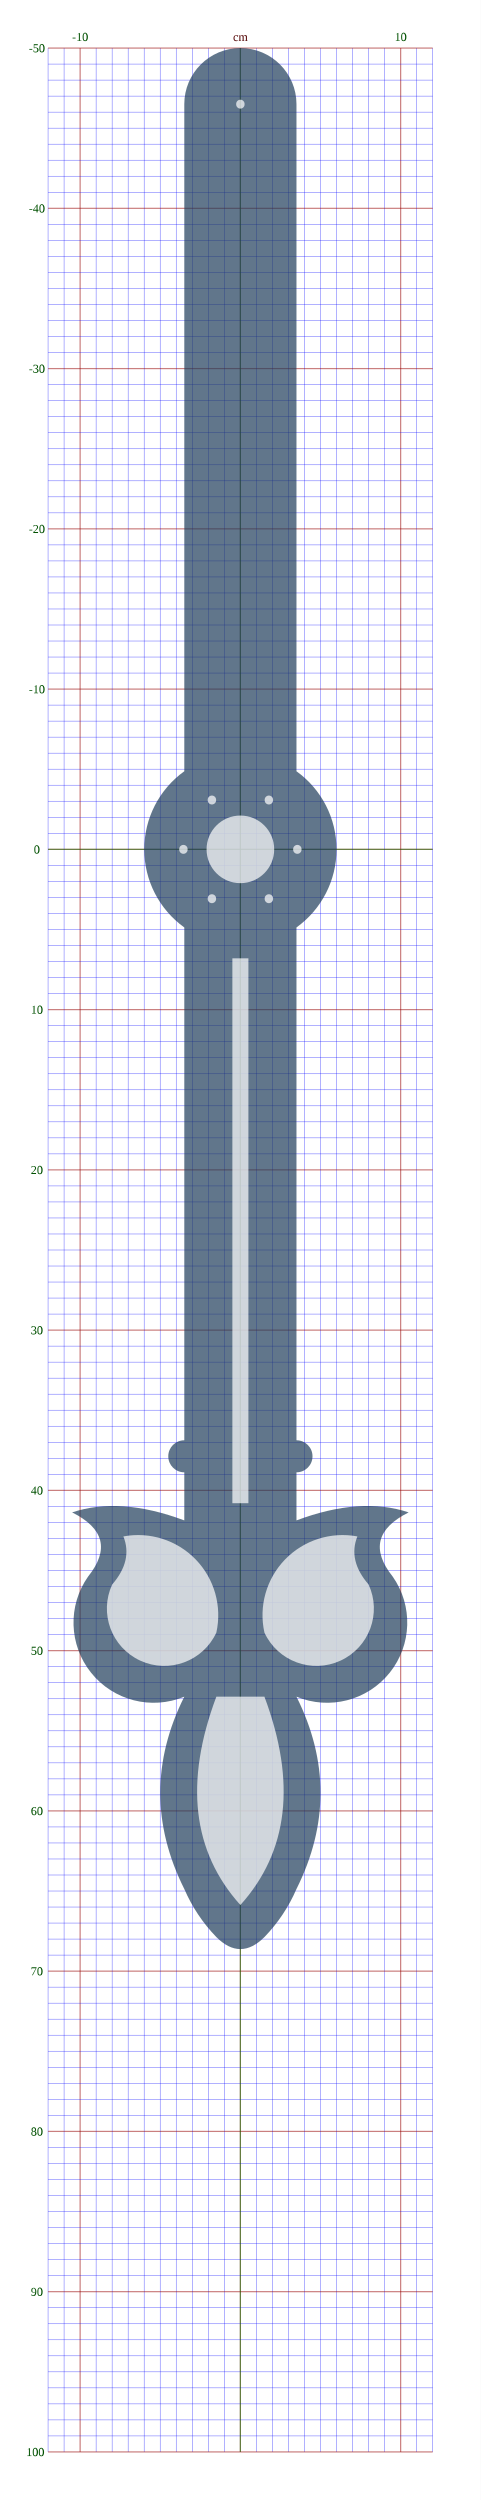
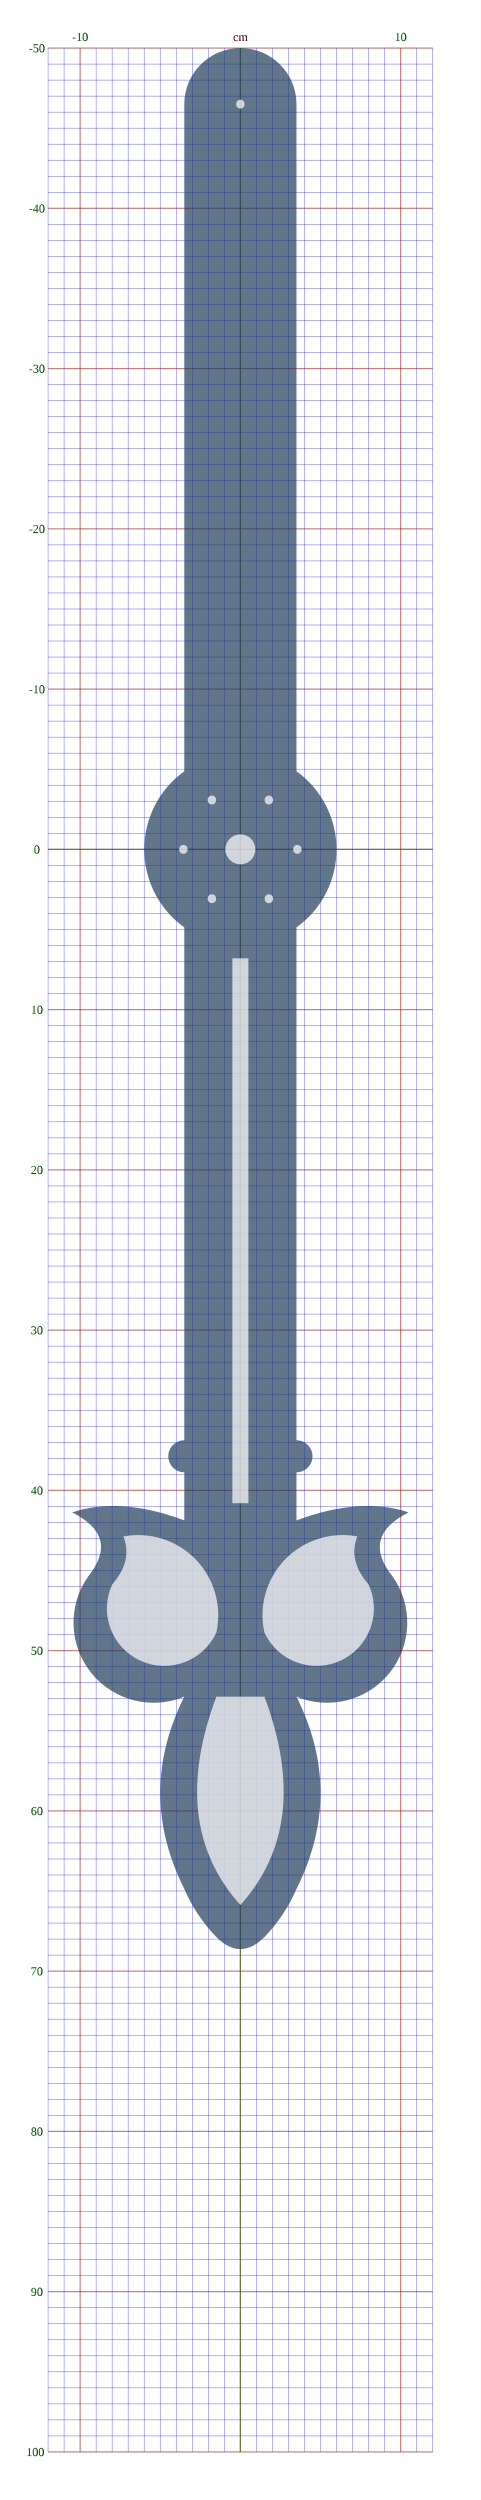
<svg xmlns="http://www.w3.org/2000/svg" width="30cm" height="156cm" viewBox="-15 -53 30 156">
  <style id="grid_style" type="text/css">
 #grid line { fill:none; stroke-width:.001cm; stroke-opacity:.5; stroke:rgb(0,0,255); }
 #grid .axis-line { fill:none; stroke-width:.002cm; stroke-opacity:.5; stroke:rgb(150,0,0); }
 #grid .axis-null-line { fill:none; stroke-width:.002cm; stroke-opacity:.5; stroke:rgb(0,120,0); }
 #grid text { dominant-baseline:central; fill:rgb(0,80,0); font-size:.02cm; text-anchor:middle; }
 #grid .axis-text { dominant-baseline:central; fill:rgb(80,0,0); font-size:.02cm; text-anchor:middle; }
 #bgnd { fill:white; }
</style>
  <style id="global_style">
 path, .piece { fill: rgba(30,60,90,.7); stroke: none; fill-rule:evenodd; }
 .deco, .hole { fill: rgba(255,255,255,.7); stroke: none; }
 #bgnd { fill: #FFFFFF; stroke: none; }
</style>
  <g id="grid" transform="scale(1,1)">
    <rect id="bgnd" x="-15" y="-53" width="30" height="156" />
    <line x1="-12" y1="-50" x2="-12" y2="100" />
    <line x1="-11" y1="-50" x2="-11" y2="100" />
    <line class="axis-line" x1="-10" y1="-50" x2="-10" y2="100" />
    <line x1="-9" y1="-50" x2="-9" y2="100" />
    <line x1="-8" y1="-50" x2="-8" y2="100" />
    <line x1="-7" y1="-50" x2="-7" y2="100" />
    <line x1="-6" y1="-50" x2="-6" y2="100" />
    <line x1="-5" y1="-50" x2="-5" y2="100" />
    <line x1="-4" y1="-50" x2="-4" y2="100" />
    <line x1="-3" y1="-50" x2="-3" y2="100" />
    <line x1="-2" y1="-50" x2="-2" y2="100" />
    <line x1="-1" y1="-50" x2="-1" y2="100" />
    <line class="axis-line" x1="0" y1="-50" x2="0" y2="100" />
    <line x1="1" y1="-50" x2="1" y2="100" />
    <line x1="2" y1="-50" x2="2" y2="100" />
    <line x1="3" y1="-50" x2="3" y2="100" />
    <line x1="4" y1="-50" x2="4" y2="100" />
    <line x1="5" y1="-50" x2="5" y2="100" />
    <line x1="6" y1="-50" x2="6" y2="100" />
    <line x1="7" y1="-50" x2="7" y2="100" />
    <line x1="8" y1="-50" x2="8" y2="100" />
    <line x1="9" y1="-50" x2="9" y2="100" />
    <line class="axis-line" x1="10" y1="-50" x2="10" y2="100" />
    <line x1="11" y1="-50" x2="11" y2="100" />
    <line x1="12" y1="-50" x2="12" y2="100" />
    <line class="axis-line" x1="-12" y1="-50" x2="12" y2="-50" />
    <line x1="-12" y1="-49" x2="12" y2="-49" />
    <line x1="-12" y1="-48" x2="12" y2="-48" />
    <line x1="-12" y1="-47" x2="12" y2="-47" />
    <line x1="-12" y1="-46" x2="12" y2="-46" />
    <line x1="-12" y1="-45" x2="12" y2="-45" />
    <line x1="-12" y1="-44" x2="12" y2="-44" />
    <line x1="-12" y1="-43" x2="12" y2="-43" />
    <line x1="-12" y1="-42" x2="12" y2="-42" />
    <line x1="-12" y1="-41" x2="12" y2="-41" />
    <line class="axis-line" x1="-12" y1="-40" x2="12" y2="-40" />
    <line x1="-12" y1="-39" x2="12" y2="-39" />
    <line x1="-12" y1="-38" x2="12" y2="-38" />
    <line x1="-12" y1="-37" x2="12" y2="-37" />
    <line x1="-12" y1="-36" x2="12" y2="-36" />
    <line x1="-12" y1="-35" x2="12" y2="-35" />
    <line x1="-12" y1="-34" x2="12" y2="-34" />
    <line x1="-12" y1="-33" x2="12" y2="-33" />
    <line x1="-12" y1="-32" x2="12" y2="-32" />
    <line x1="-12" y1="-31" x2="12" y2="-31" />
    <line class="axis-line" x1="-12" y1="-30" x2="12" y2="-30" />
    <line x1="-12" y1="-29" x2="12" y2="-29" />
    <line x1="-12" y1="-28" x2="12" y2="-28" />
    <line x1="-12" y1="-27" x2="12" y2="-27" />
    <line x1="-12" y1="-26" x2="12" y2="-26" />
    <line x1="-12" y1="-25" x2="12" y2="-25" />
    <line x1="-12" y1="-24" x2="12" y2="-24" />
    <line x1="-12" y1="-23" x2="12" y2="-23" />
    <line x1="-12" y1="-22" x2="12" y2="-22" />
    <line x1="-12" y1="-21" x2="12" y2="-21" />
    <line class="axis-line" x1="-12" y1="-20" x2="12" y2="-20" />
    <line x1="-12" y1="-19" x2="12" y2="-19" />
    <line x1="-12" y1="-18" x2="12" y2="-18" />
    <line x1="-12" y1="-17" x2="12" y2="-17" />
    <line x1="-12" y1="-16" x2="12" y2="-16" />
    <line x1="-12" y1="-15" x2="12" y2="-15" />
    <line x1="-12" y1="-14" x2="12" y2="-14" />
    <line x1="-12" y1="-13" x2="12" y2="-13" />
    <line x1="-12" y1="-12" x2="12" y2="-12" />
    <line x1="-12" y1="-11" x2="12" y2="-11" />
    <line class="axis-line" x1="-12" y1="-10" x2="12" y2="-10" />
    <line x1="-12" y1="-9" x2="12" y2="-9" />
    <line x1="-12" y1="-8" x2="12" y2="-8" />
    <line x1="-12" y1="-7" x2="12" y2="-7" />
    <line x1="-12" y1="-6" x2="12" y2="-6" />
    <line x1="-12" y1="-5" x2="12" y2="-5" />
    <line x1="-12" y1="-4" x2="12" y2="-4" />
    <line x1="-12" y1="-3" x2="12" y2="-3" />
    <line x1="-12" y1="-2" x2="12" y2="-2" />
    <line x1="-12" y1="-1" x2="12" y2="-1" />
    <line class="axis-line" x1="-12" y1="0" x2="12" y2="0" />
    <line x1="-12" y1="1" x2="12" y2="1" />
    <line x1="-12" y1="2" x2="12" y2="2" />
    <line x1="-12" y1="3" x2="12" y2="3" />
    <line x1="-12" y1="4" x2="12" y2="4" />
    <line x1="-12" y1="5" x2="12" y2="5" />
    <line x1="-12" y1="6" x2="12" y2="6" />
    <line x1="-12" y1="7" x2="12" y2="7" />
    <line x1="-12" y1="8" x2="12" y2="8" />
    <line x1="-12" y1="9" x2="12" y2="9" />
    <line class="axis-line" x1="-12" y1="10" x2="12" y2="10" />
    <line x1="-12" y1="11" x2="12" y2="11" />
    <line x1="-12" y1="12" x2="12" y2="12" />
    <line x1="-12" y1="13" x2="12" y2="13" />
    <line x1="-12" y1="14" x2="12" y2="14" />
    <line x1="-12" y1="15" x2="12" y2="15" />
    <line x1="-12" y1="16" x2="12" y2="16" />
    <line x1="-12" y1="17" x2="12" y2="17" />
    <line x1="-12" y1="18" x2="12" y2="18" />
    <line x1="-12" y1="19" x2="12" y2="19" />
    <line class="axis-line" x1="-12" y1="20" x2="12" y2="20" />
    <line x1="-12" y1="21" x2="12" y2="21" />
    <line x1="-12" y1="22" x2="12" y2="22" />
    <line x1="-12" y1="23" x2="12" y2="23" />
    <line x1="-12" y1="24" x2="12" y2="24" />
    <line x1="-12" y1="25" x2="12" y2="25" />
    <line x1="-12" y1="26" x2="12" y2="26" />
    <line x1="-12" y1="27" x2="12" y2="27" />
    <line x1="-12" y1="28" x2="12" y2="28" />
    <line x1="-12" y1="29" x2="12" y2="29" />
    <line class="axis-line" x1="-12" y1="30" x2="12" y2="30" />
    <line x1="-12" y1="31" x2="12" y2="31" />
    <line x1="-12" y1="32" x2="12" y2="32" />
    <line x1="-12" y1="33" x2="12" y2="33" />
    <line x1="-12" y1="34" x2="12" y2="34" />
    <line x1="-12" y1="35" x2="12" y2="35" />
    <line x1="-12" y1="36" x2="12" y2="36" />
    <line x1="-12" y1="37" x2="12" y2="37" />
    <line x1="-12" y1="38" x2="12" y2="38" />
    <line x1="-12" y1="39" x2="12" y2="39" />
    <line class="axis-line" x1="-12" y1="40" x2="12" y2="40" />
    <line x1="-12" y1="41" x2="12" y2="41" />
    <line x1="-12" y1="42" x2="12" y2="42" />
    <line x1="-12" y1="43" x2="12" y2="43" />
    <line x1="-12" y1="44" x2="12" y2="44" />
    <line x1="-12" y1="45" x2="12" y2="45" />
    <line x1="-12" y1="46" x2="12" y2="46" />
    <line x1="-12" y1="47" x2="12" y2="47" />
    <line x1="-12" y1="48" x2="12" y2="48" />
    <line x1="-12" y1="49" x2="12" y2="49" />
    <line class="axis-line" x1="-12" y1="50" x2="12" y2="50" />
    <line x1="-12" y1="51" x2="12" y2="51" />
    <line x1="-12" y1="52" x2="12" y2="52" />
    <line x1="-12" y1="53" x2="12" y2="53" />
    <line x1="-12" y1="54" x2="12" y2="54" />
    <line x1="-12" y1="55" x2="12" y2="55" />
    <line x1="-12" y1="56" x2="12" y2="56" />
    <line x1="-12" y1="57" x2="12" y2="57" />
    <line x1="-12" y1="58" x2="12" y2="58" />
    <line x1="-12" y1="59" x2="12" y2="59" />
    <line class="axis-line" x1="-12" y1="60" x2="12" y2="60" />
    <line x1="-12" y1="61" x2="12" y2="61" />
    <line x1="-12" y1="62" x2="12" y2="62" />
    <line x1="-12" y1="63" x2="12" y2="63" />
    <line x1="-12" y1="64" x2="12" y2="64" />
    <line x1="-12" y1="65" x2="12" y2="65" />
    <line x1="-12" y1="66" x2="12" y2="66" />
    <line x1="-12" y1="67" x2="12" y2="67" />
    <line x1="-12" y1="68" x2="12" y2="68" />
    <line x1="-12" y1="69" x2="12" y2="69" />
    <line class="axis-line" x1="-12" y1="70" x2="12" y2="70" />
    <line x1="-12" y1="71" x2="12" y2="71" />
    <line x1="-12" y1="72" x2="12" y2="72" />
    <line x1="-12" y1="73" x2="12" y2="73" />
    <line x1="-12" y1="74" x2="12" y2="74" />
    <line x1="-12" y1="75" x2="12" y2="75" />
    <line x1="-12" y1="76" x2="12" y2="76" />
    <line x1="-12" y1="77" x2="12" y2="77" />
    <line x1="-12" y1="78" x2="12" y2="78" />
    <line x1="-12" y1="79" x2="12" y2="79" />
    <line class="axis-line" x1="-12" y1="80" x2="12" y2="80" />
    <line x1="-12" y1="81" x2="12" y2="81" />
    <line x1="-12" y1="82" x2="12" y2="82" />
    <line x1="-12" y1="83" x2="12" y2="83" />
    <line x1="-12" y1="84" x2="12" y2="84" />
    <line x1="-12" y1="85" x2="12" y2="85" />
    <line x1="-12" y1="86" x2="12" y2="86" />
    <line x1="-12" y1="87" x2="12" y2="87" />
    <line x1="-12" y1="88" x2="12" y2="88" />
    <line x1="-12" y1="89" x2="12" y2="89" />
    <line class="axis-line" x1="-12" y1="90" x2="12" y2="90" />
    <line x1="-12" y1="91" x2="12" y2="91" />
    <line x1="-12" y1="92" x2="12" y2="92" />
    <line x1="-12" y1="93" x2="12" y2="93" />
    <line x1="-12" y1="94" x2="12" y2="94" />
    <line x1="-12" y1="95" x2="12" y2="95" />
    <line x1="-12" y1="96" x2="12" y2="96" />
    <line x1="-12" y1="97" x2="12" y2="97" />
    <line x1="-12" y1="98" x2="12" y2="98" />
    <line x1="-12" y1="99" x2="12" y2="99" />
    <line class="axis-line" x1="-12" y1="100" x2="12" y2="100" />
    <line class="axis-null-line" x1="0" y1="-50" x2="0" y2="100" />
    <line class="axis-null-line" x1="-12" y1="0" x2="12" y2="0" />
    <text x="-10" y="-50.7">-10</text>
    <text class="axis-text" x="0" y="-50.7">cm</text>
    <text x="10" y="-50.7">10</text>
    <text x="-12.7" y="-50">-50</text>
    <text x="-12.7" y="-40">-40</text>
    <text x="-12.7" y="-30">-30</text>
    <text x="-12.7" y="-20">-20</text>
    <text x="-12.7" y="-10">-10</text>
    <text x="-12.7" y="0">0</text>
    <text x="-12.7" y="10">10</text>
    <text x="-12.7" y="20">20</text>
    <text x="-12.7" y="30">30</text>
    <text x="-12.7" y="40">40</text>
    <text x="-12.7" y="50">50</text>
    <text x="-12.7" y="60">60</text>
    <text x="-12.7" y="70">70</text>
    <text x="-12.7" y="80">80</text>
    <text x="-12.7" y="90">90</text>
    <text x="-12.8" y="100">100</text>
  </g>
  <path id="hand" d="M -3.5 4.873 A 6 6 0 0 1 -3.5 -4.873 V -46.5 A 3.5 3.5 0 0 1 3.5 -46.5 V -4.873 A 6 6 0 0 1 3.5 4.873 V 36.873 A 1 1 0 0 1 3.5 38.873 V 41.873 Q 7.5 40.373 10.5 41.373 Q 7.5 42.873 9.5 45.373 A 5.0 5.0 0 0 1 3.5 52.873 Q 6.5 58.873 3.5 64.873 A 10.0 10.0 0 0 1 1.5 67.873 Q 0 69.373 -1.5 67.873 A 10.0 10.0 0 0 1 -3.5 64.873 Q -6.5 58.873 -3.5 52.873 A 5.0 5.0 0 0 1 -9.5 45.373 Q -7.5 42.873 -10.5 41.373 Q -7.5 40.373 -3.5 41.873 V 38.873 A 1.0 1.0 0 0 1 -3.5 36.873 V 4.873 Z" />
  <path id="strip" class="deco" d="M -.5 6.8 V 40.8 H .5 V 6.8 Z" />
  <path id="d_left" class="deco" d="M -7.3 42.873 Q -6.7 44.373 -8 45.873 A 2.5 2.5 0 0 0 -1.5 48.873 A 5 5 0 0 0 -7.3 42.873 Z" />
  <path id="d_right" class="deco" d="M 7.3 42.873 A 5 5 0 0 0 1.5 48.873 A 2.5 2.5 0 0 0 8.0 45.873 Q 6.7 44.373 7.3 42.873 Z" />
  <path id="d_far" class="deco" d="M 1.5 52.873 H -1.5 Q -4.5 60.873 0 65.873 Q 4.5 60.873 1.5 52.873 Z" />
-   <path id="axis" class="hole" d="M -2.11 0 a 2.11 2.11 0 1 0 4.22 0 a 2.11 2.11 0 1 0 -4.22 0 Z" />
+   <path id="axis" class="hole" d="M -.935 0 a .935 .935 0 1 0 1.87 0 a .935 .935 0 1 0 -1.87 0 Z" />
  <path id="HF48" class="hole" d="M 3.292 0 a .263 .263 0 1 0 .525 0 a .263 .263 0 1 0 -.525 0 Z M 1.515 3.079 a .263 .263 0 1 0 .525 0 a .263 .263 0 1 0 -.525 0 Z M -2.04 3.079 a .263 .263 0 1 0 .525 0 a .263 .263 0 1 0 -.525 0 Z M -3.818 0 a .263 .263 0 1 0 .525 0 a .263 .263 0 1 0 -.525 0 Z M -2.04 -3.079 a .263 .263 0 1 0 .525 0 a .263 .263 0 1 0 -.525 0 Z M 1.515 -3.079 a .263 .263 0 1 0 .525 0 a .263 .263 0 1 0 -.525 0 Z" />
  <path id="OJOP" class="hole" d="M -.263 -46.5 a .263 .263 0 1 0 .525 0 a .263 .263 0 1 0 -.525 0 Z" />
</svg>
